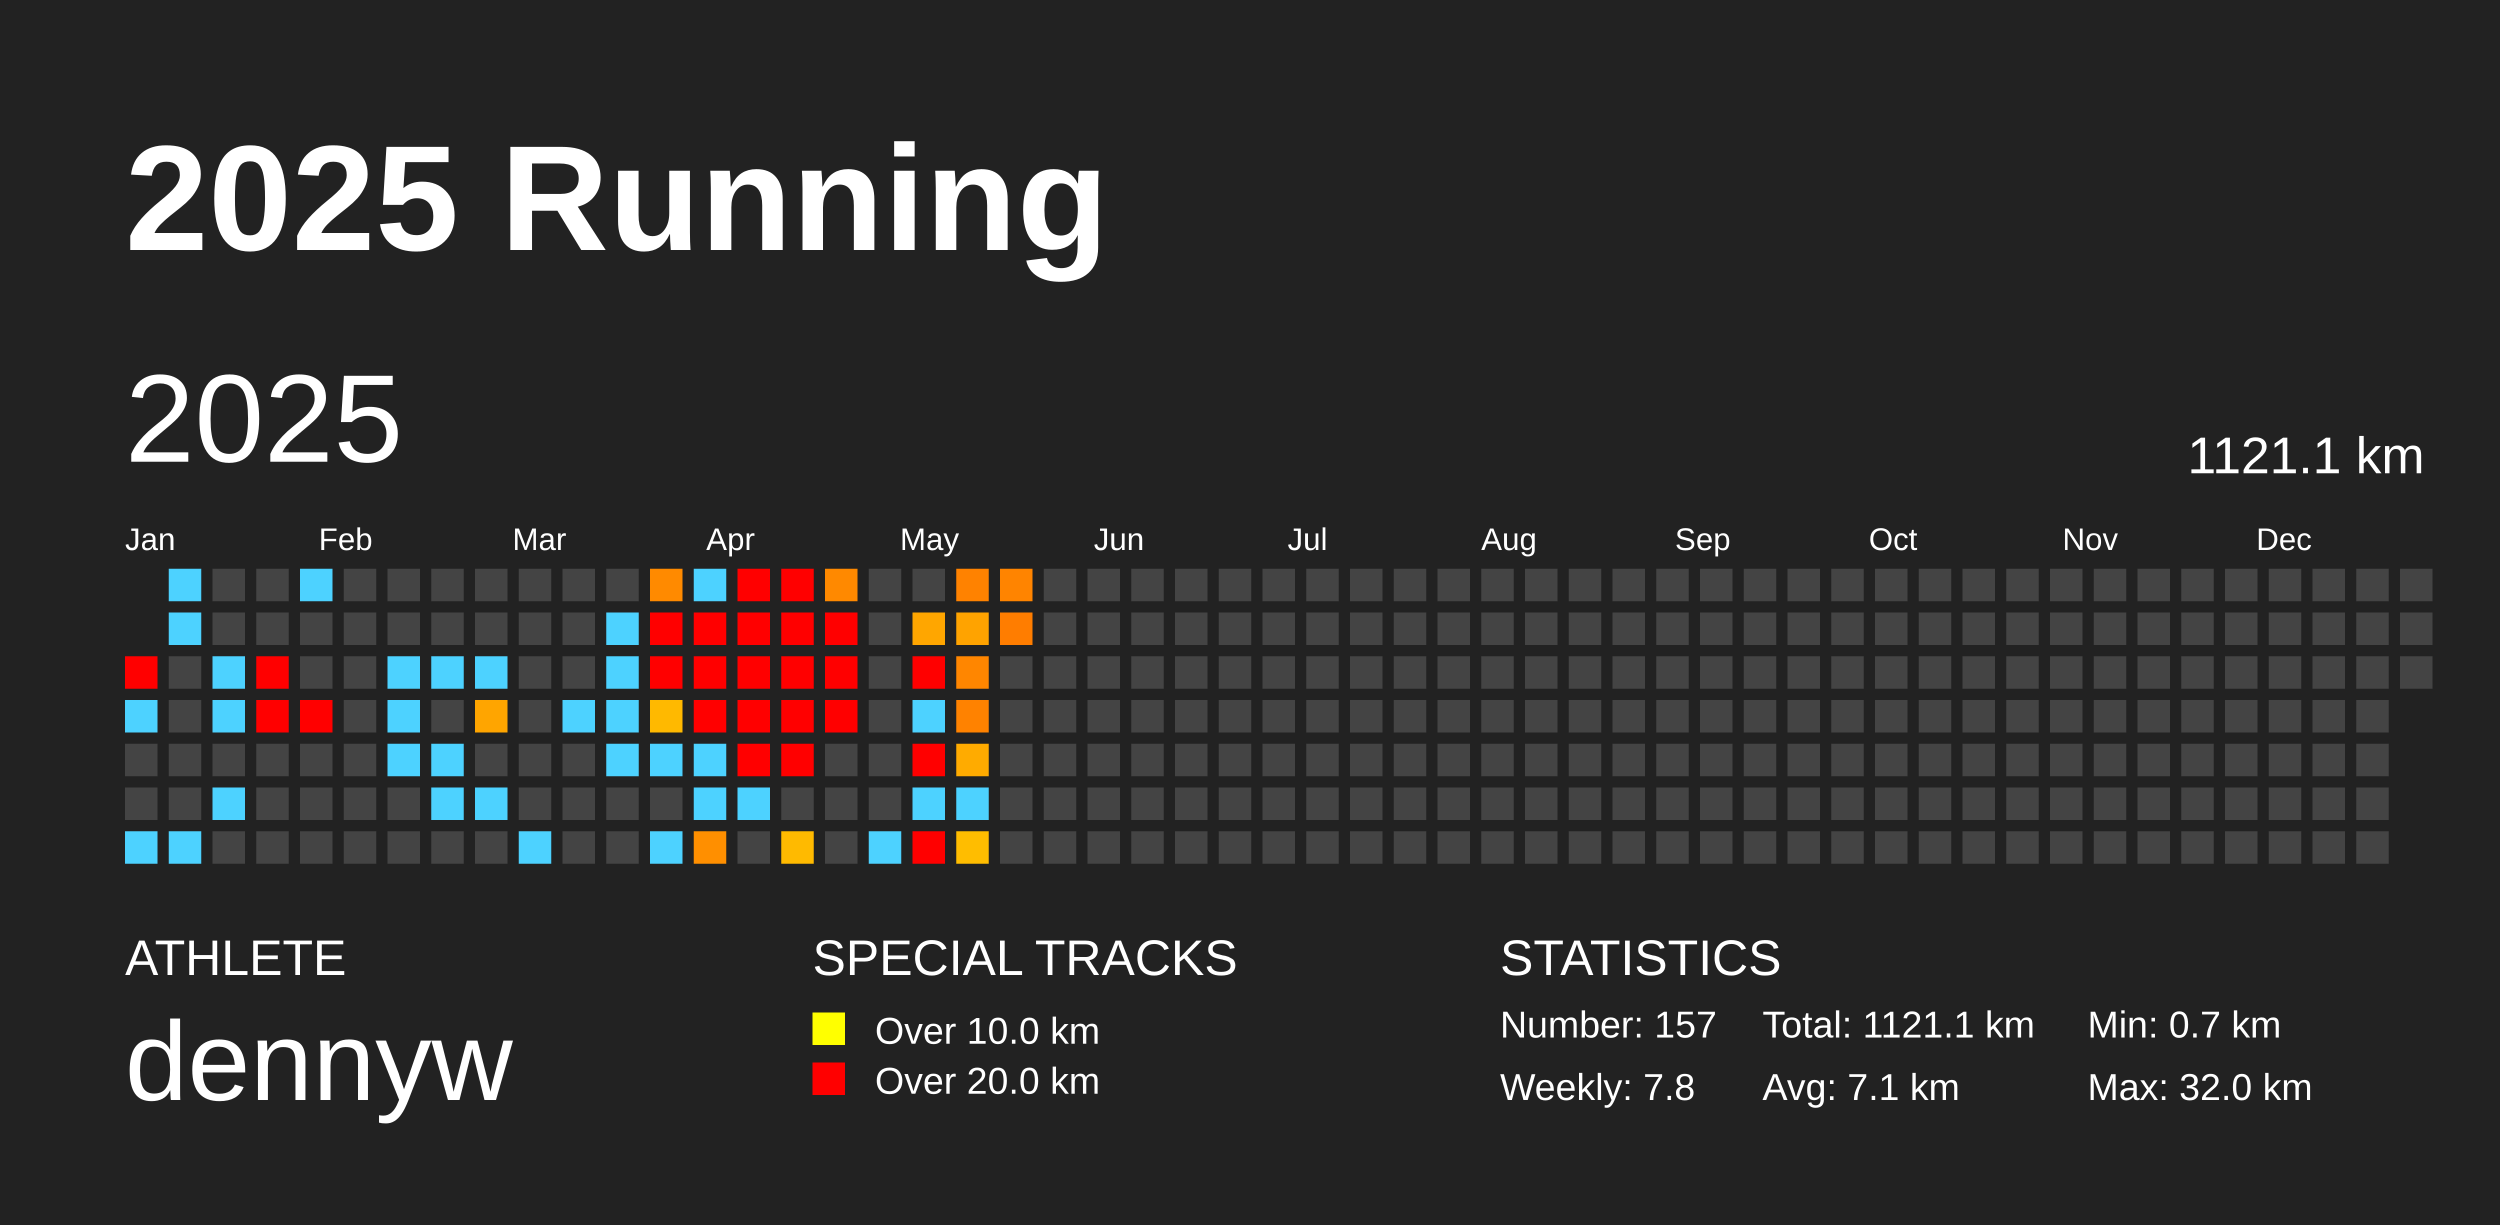
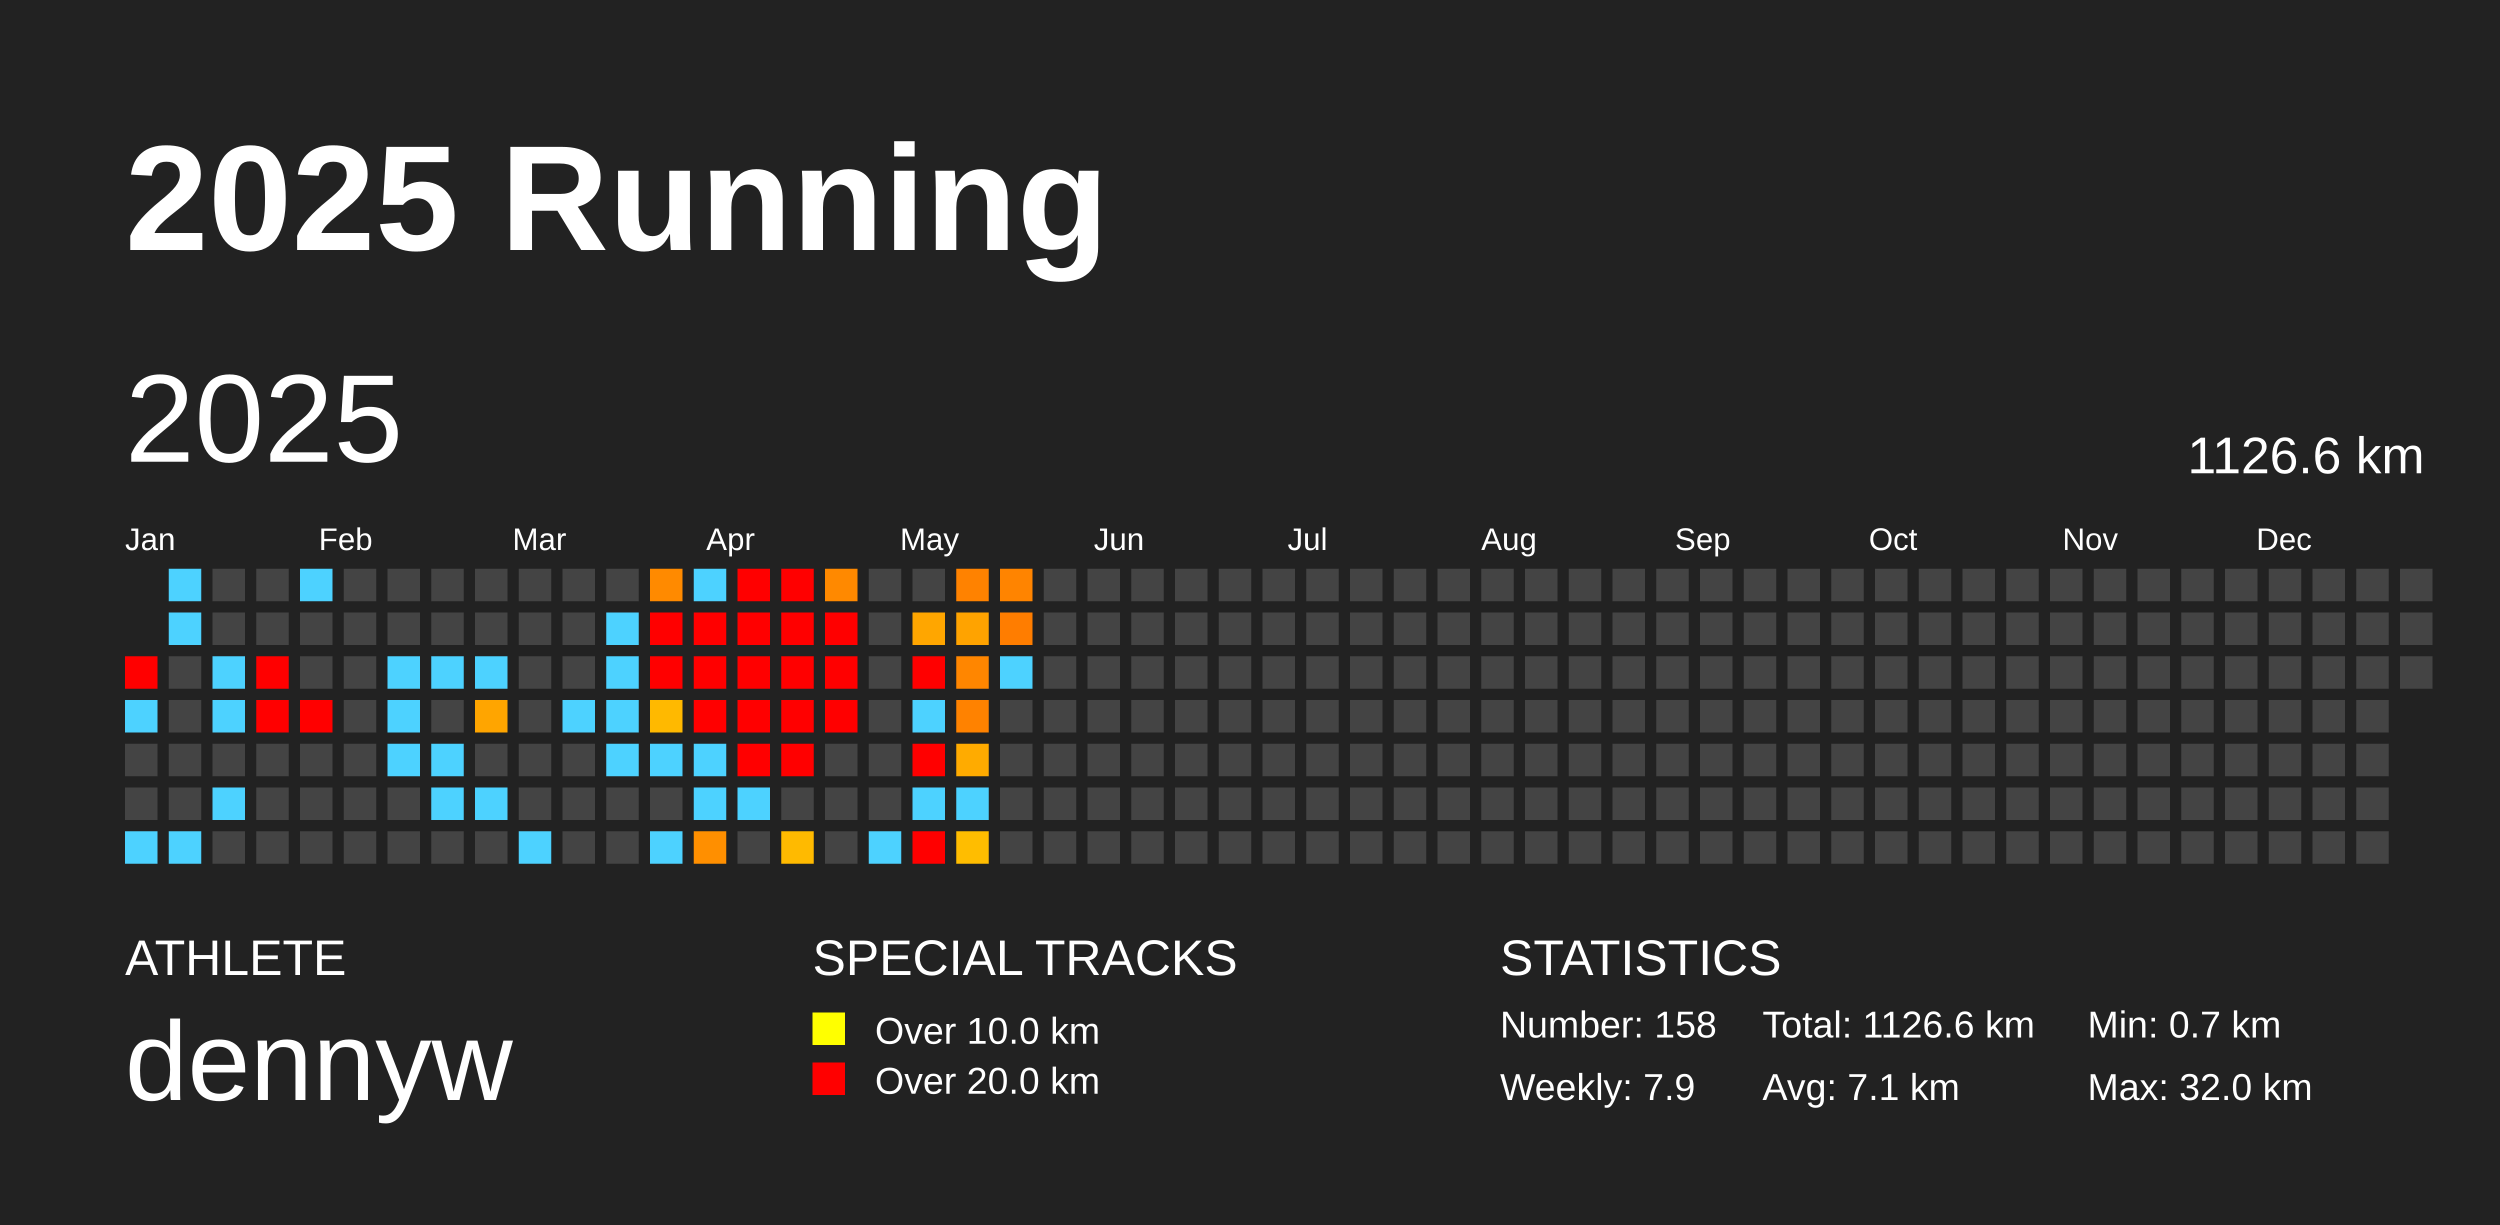
<svg xmlns="http://www.w3.org/2000/svg" baseProfile="full" height="98mm" version="1.1" viewBox="0,0,200,98" width="200mm">
  <defs />
  <rect fill="#222222" height="98" width="200" x="0" y="0" />
  <text fill="#FFFFFF" style="font-size:12px; font-family:Arial; font-weight:bold;" x="10" y="20">2025 Running</text>
  <text fill="#FFFFFF" style="font-size:4px; font-family:Arial" x="10" y="78">ATHLETE</text>
  <text fill="#FFFFFF" style="font-size:9px; font-family:Arial" x="10" y="88">dennyw</text>
  <text fill="#FFFFFF" style="font-size:4px; font-family:Arial" x="65" y="78">SPECIAL TRACKS</text>
  <rect fill="yellow" height="2.6" width="2.6" x="65" y="81" />
  <text fill="#FFFFFF" style="font-size:3px; font-family:Arial" x="70" y="83.5">Over 10.0 km</text>
  <rect fill="red" height="2.6" width="2.6" x="65" y="85" />
  <text fill="#FFFFFF" style="font-size:3px; font-family:Arial" x="70" y="87.5">Over 20.0 km</text>
  <text fill="#FFFFFF" style="font-size:4px; font-family:Arial" x="120" y="78">STATISTICS</text>
-   <text fill="#FFFFFF" style="font-size:3px; font-family:Arial" x="120" y="83">Number: 157</text>
-   <text fill="#FFFFFF" style="font-size:3px; font-family:Arial" x="120" y="88">Weekly: 7.8</text>
-   <text fill="#FFFFFF" style="font-size:3px; font-family:Arial" x="141" y="83">Total: 1121.1 km</text>
+   <text fill="#FFFFFF" style="font-size:3px; font-family:Arial" x="120" y="83">Number: 158</text>
+   <text fill="#FFFFFF" style="font-size:3px; font-family:Arial" x="120" y="88">Weekly: 7.9</text>
+   <text fill="#FFFFFF" style="font-size:3px; font-family:Arial" x="141" y="83">Total: 1126.6 km</text>
  <text fill="#FFFFFF" style="font-size:3px; font-family:Arial" x="141" y="88">Avg: 7.1 km</text>
  <text fill="#FFFFFF" style="font-size:3px; font-family:Arial" x="167" y="83">Min: 0.7 km</text>
  <text fill="#FFFFFF" style="font-size:3px; font-family:Arial" x="167" y="88">Max: 32.0 km</text>
  <text dominant-baseline="hanging" fill="#FFFFFF" style="font-size:10.0px; font-family:Arial;" x="10" y="30">2025</text>
-   <text dominant-baseline="hanging" fill="#FFFFFF" style="font-size:4.125px; font-family:Arial;" x="175" y="35">1121.1 km</text>
+   <text dominant-baseline="hanging" fill="#FFFFFF" style="font-size:4.125px; font-family:Arial;" x="175" y="35">1126.6 km</text>
  <text fill="#FFFFFF" style="font-size:2.5px; font-family:Arial" x="10.0" y="44">Jan</text>
  <text fill="#FFFFFF" style="font-size:2.5px; font-family:Arial" x="25.5" y="44">Feb</text>
  <text fill="#FFFFFF" style="font-size:2.5px; font-family:Arial" x="41.0" y="44">Mar</text>
  <text fill="#FFFFFF" style="font-size:2.5px; font-family:Arial" x="56.5" y="44">Apr</text>
  <text fill="#FFFFFF" style="font-size:2.5px; font-family:Arial" x="72.0" y="44">May</text>
  <text fill="#FFFFFF" style="font-size:2.5px; font-family:Arial" x="87.5" y="44">Jun</text>
  <text fill="#FFFFFF" style="font-size:2.5px; font-family:Arial" x="103.0" y="44">Jul</text>
  <text fill="#FFFFFF" style="font-size:2.5px; font-family:Arial" x="118.5" y="44">Aug</text>
  <text fill="#FFFFFF" style="font-size:2.5px; font-family:Arial" x="134.0" y="44">Sep</text>
  <text fill="#FFFFFF" style="font-size:2.5px; font-family:Arial" x="149.5" y="44">Oct</text>
  <text fill="#FFFFFF" style="font-size:2.5px; font-family:Arial" x="165.0" y="44">Nov</text>
  <text fill="#FFFFFF" style="font-size:2.5px; font-family:Arial" x="180.5" y="44">Dec</text>
  <rect fill="red" height="2.6" width="2.6" x="10.0" y="52.5" />
  <rect fill="#4dd2ff" height="2.6" width="2.6" x="10.0" y="56.0" />
  <rect fill="#444444" height="2.6" width="2.6" x="10.0" y="59.5" />
  <rect fill="#444444" height="2.6" width="2.6" x="10.0" y="63.0" />
  <rect fill="#4dd2ff" height="2.6" width="2.6" x="10.0" y="66.5" />
  <rect fill="#4dd2ff" height="2.6" width="2.6" x="13.5" y="45.5" />
  <rect fill="#4dd2ff" height="2.6" width="2.6" x="13.5" y="49.0" />
  <rect fill="#444444" height="2.6" width="2.6" x="13.5" y="52.5" />
  <rect fill="#444444" height="2.6" width="2.6" x="13.5" y="56.0" />
  <rect fill="#444444" height="2.6" width="2.6" x="13.5" y="59.5" />
  <rect fill="#444444" height="2.6" width="2.6" x="13.5" y="63.0" />
  <rect fill="#4dd2ff" height="2.6" width="2.6" x="13.5" y="66.5" />
  <rect fill="#444444" height="2.6" width="2.6" x="17.0" y="45.5" />
  <rect fill="#444444" height="2.6" width="2.6" x="17.0" y="49.0" />
  <rect fill="#4dd2ff" height="2.6" width="2.6" x="17.0" y="52.5" />
  <rect fill="#4dd2ff" height="2.6" width="2.6" x="17.0" y="56.0" />
  <rect fill="#444444" height="2.6" width="2.6" x="17.0" y="59.5" />
  <rect fill="#4dd2ff" height="2.6" width="2.6" x="17.0" y="63.0" />
  <rect fill="#444444" height="2.6" width="2.6" x="17.0" y="66.5" />
  <rect fill="#444444" height="2.6" width="2.6" x="20.5" y="45.5" />
  <rect fill="#444444" height="2.6" width="2.6" x="20.5" y="49.0" />
  <rect fill="red" height="2.6" width="2.6" x="20.5" y="52.5" />
  <rect fill="red" height="2.6" width="2.6" x="20.5" y="56.0" />
  <rect fill="#444444" height="2.6" width="2.6" x="20.5" y="59.5" />
  <rect fill="#444444" height="2.6" width="2.6" x="20.5" y="63.0" />
  <rect fill="#444444" height="2.6" width="2.6" x="20.5" y="66.5" />
  <rect fill="#4dd2ff" height="2.6" width="2.6" x="24.0" y="45.5" />
  <rect fill="#444444" height="2.6" width="2.6" x="24.0" y="49.0" />
  <rect fill="#444444" height="2.6" width="2.6" x="24.0" y="52.5" />
  <rect fill="red" height="2.6" width="2.6" x="24.0" y="56.0" />
  <rect fill="#444444" height="2.6" width="2.6" x="24.0" y="59.5" />
  <rect fill="#444444" height="2.6" width="2.6" x="24.0" y="63.0" />
  <rect fill="#444444" height="2.6" width="2.6" x="24.0" y="66.5" />
  <rect fill="#444444" height="2.6" width="2.6" x="27.5" y="45.5" />
  <rect fill="#444444" height="2.6" width="2.6" x="27.5" y="49.0" />
  <rect fill="#444444" height="2.6" width="2.6" x="27.5" y="52.5" />
  <rect fill="#444444" height="2.6" width="2.6" x="27.5" y="56.0" />
  <rect fill="#444444" height="2.6" width="2.6" x="27.5" y="59.5" />
  <rect fill="#444444" height="2.6" width="2.6" x="27.5" y="63.0" />
  <rect fill="#444444" height="2.6" width="2.6" x="27.5" y="66.5" />
  <rect fill="#444444" height="2.6" width="2.6" x="31.0" y="45.5" />
  <rect fill="#444444" height="2.6" width="2.6" x="31.0" y="49.0" />
  <rect fill="#4dd2ff" height="2.6" width="2.6" x="31.0" y="52.5" />
  <rect fill="#4dd2ff" height="2.6" width="2.6" x="31.0" y="56.0" />
  <rect fill="#4dd2ff" height="2.6" width="2.6" x="31.0" y="59.5" />
  <rect fill="#444444" height="2.6" width="2.6" x="31.0" y="63.0" />
  <rect fill="#444444" height="2.6" width="2.6" x="31.0" y="66.5" />
  <rect fill="#444444" height="2.6" width="2.6" x="34.5" y="45.5" />
  <rect fill="#444444" height="2.6" width="2.6" x="34.5" y="49.0" />
  <rect fill="#4dd2ff" height="2.6" width="2.6" x="34.5" y="52.5" />
  <rect fill="#444444" height="2.6" width="2.6" x="34.5" y="56.0" />
  <rect fill="#4dd2ff" height="2.6" width="2.6" x="34.5" y="59.5" />
  <rect fill="#4dd2ff" height="2.6" width="2.6" x="34.5" y="63.0" />
  <rect fill="#444444" height="2.6" width="2.6" x="34.5" y="66.5" />
  <rect fill="#444444" height="2.6" width="2.6" x="38.0" y="45.5" />
  <rect fill="#444444" height="2.6" width="2.6" x="38.0" y="49.0" />
  <rect fill="#4dd2ff" height="2.6" width="2.6" x="38.0" y="52.5" />
  <rect fill="#ffa500" height="2.6" width="2.6" x="38.0" y="56.0" />
  <rect fill="#444444" height="2.6" width="2.6" x="38.0" y="59.5" />
  <rect fill="#4dd2ff" height="2.6" width="2.6" x="38.0" y="63.0" />
  <rect fill="#444444" height="2.6" width="2.6" x="38.0" y="66.5" />
  <rect fill="#444444" height="2.6" width="2.6" x="41.5" y="45.5" />
  <rect fill="#444444" height="2.6" width="2.6" x="41.5" y="49.0" />
  <rect fill="#444444" height="2.6" width="2.6" x="41.5" y="52.5" />
  <rect fill="#444444" height="2.6" width="2.6" x="41.5" y="56.0" />
  <rect fill="#444444" height="2.6" width="2.6" x="41.5" y="59.5" />
  <rect fill="#444444" height="2.6" width="2.6" x="41.5" y="63.0" />
  <rect fill="#4dd2ff" height="2.6" width="2.6" x="41.5" y="66.5" />
  <rect fill="#444444" height="2.6" width="2.6" x="45.0" y="45.5" />
  <rect fill="#444444" height="2.6" width="2.6" x="45.0" y="49.0" />
  <rect fill="#444444" height="2.6" width="2.6" x="45.0" y="52.5" />
  <rect fill="#4dd2ff" height="2.6" width="2.6" x="45.0" y="56.0" />
  <rect fill="#444444" height="2.6" width="2.6" x="45.0" y="59.5" />
  <rect fill="#444444" height="2.6" width="2.6" x="45.0" y="63.0" />
  <rect fill="#444444" height="2.6" width="2.6" x="45.0" y="66.5" />
  <rect fill="#444444" height="2.6" width="2.6" x="48.5" y="45.5" />
  <rect fill="#4dd2ff" height="2.6" width="2.6" x="48.5" y="49.0" />
  <rect fill="#4dd2ff" height="2.6" width="2.6" x="48.5" y="52.5" />
  <rect fill="#4dd2ff" height="2.6" width="2.6" x="48.5" y="56.0" />
  <rect fill="#4dd2ff" height="2.6" width="2.6" x="48.5" y="59.5" />
  <rect fill="#444444" height="2.6" width="2.6" x="48.5" y="63.0" />
  <rect fill="#444444" height="2.6" width="2.6" x="48.5" y="66.5" />
  <rect fill="#ff8a00" height="2.6" width="2.6" x="52.0" y="45.5" />
  <rect fill="red" height="2.6" width="2.6" x="52.0" y="49.0" />
  <rect fill="red" height="2.6" width="2.6" x="52.0" y="52.5" />
  <rect fill="#ffb900" height="2.6" width="2.6" x="52.0" y="56.0" />
  <rect fill="#4dd2ff" height="2.6" width="2.6" x="52.0" y="59.5" />
  <rect fill="#444444" height="2.6" width="2.6" x="52.0" y="63.0" />
  <rect fill="#4dd2ff" height="2.6" width="2.6" x="52.0" y="66.5" />
  <rect fill="#4dd2ff" height="2.6" width="2.6" x="55.5" y="45.5" />
  <rect fill="red" height="2.6" width="2.6" x="55.5" y="49.0" />
  <rect fill="red" height="2.6" width="2.6" x="55.5" y="52.5" />
  <rect fill="red" height="2.6" width="2.6" x="55.5" y="56.0" />
  <rect fill="#4dd2ff" height="2.6" width="2.6" x="55.5" y="59.5" />
  <rect fill="#4dd2ff" height="2.6" width="2.6" x="55.5" y="63.0" />
  <rect fill="#ff8f00" height="2.6" width="2.6" x="55.5" y="66.5" />
  <rect fill="red" height="2.6" width="2.6" x="59.0" y="45.5" />
  <rect fill="red" height="2.6" width="2.6" x="59.0" y="49.0" />
  <rect fill="red" height="2.6" width="2.6" x="59.0" y="52.5" />
  <rect fill="red" height="2.6" width="2.6" x="59.0" y="56.0" />
  <rect fill="red" height="2.6" width="2.6" x="59.0" y="59.5" />
  <rect fill="#4dd2ff" height="2.6" width="2.6" x="59.0" y="63.0" />
  <rect fill="#444444" height="2.6" width="2.6" x="59.0" y="66.5" />
  <rect fill="red" height="2.6" width="2.6" x="62.5" y="45.5" />
  <rect fill="red" height="2.6" width="2.6" x="62.5" y="49.0" />
  <rect fill="red" height="2.6" width="2.6" x="62.5" y="52.5" />
  <rect fill="red" height="2.6" width="2.6" x="62.5" y="56.0" />
  <rect fill="red" height="2.6" width="2.6" x="62.5" y="59.5" />
  <rect fill="#444444" height="2.6" width="2.6" x="62.5" y="63.0" />
  <rect fill="#ffba00" height="2.6" width="2.6" x="62.5" y="66.5" />
  <rect fill="#ff8900" height="2.6" width="2.6" x="66.0" y="45.5" />
  <rect fill="red" height="2.6" width="2.6" x="66.0" y="49.0" />
  <rect fill="red" height="2.6" width="2.6" x="66.0" y="52.5" />
  <rect fill="red" height="2.6" width="2.6" x="66.0" y="56.0" />
  <rect fill="#444444" height="2.6" width="2.6" x="66.0" y="59.5" />
  <rect fill="#444444" height="2.6" width="2.6" x="66.0" y="63.0" />
  <rect fill="#444444" height="2.6" width="2.6" x="66.0" y="66.5" />
  <rect fill="#444444" height="2.6" width="2.6" x="69.5" y="45.5" />
  <rect fill="#444444" height="2.6" width="2.6" x="69.5" y="49.0" />
  <rect fill="#444444" height="2.6" width="2.6" x="69.5" y="52.5" />
  <rect fill="#444444" height="2.6" width="2.6" x="69.5" y="56.0" />
  <rect fill="#444444" height="2.6" width="2.6" x="69.5" y="59.5" />
  <rect fill="#444444" height="2.6" width="2.6" x="69.5" y="63.0" />
  <rect fill="#4dd2ff" height="2.6" width="2.6" x="69.5" y="66.5" />
  <rect fill="#444444" height="2.6" width="2.6" x="73.0" y="45.5" />
  <rect fill="#ffa600" height="2.6" width="2.6" x="73.0" y="49.0" />
  <rect fill="red" height="2.6" width="2.6" x="73.0" y="52.5" />
  <rect fill="#4dd2ff" height="2.6" width="2.6" x="73.0" y="56.0" />
  <rect fill="red" height="2.6" width="2.6" x="73.0" y="59.5" />
  <rect fill="#4dd2ff" height="2.6" width="2.6" x="73.0" y="63.0" />
  <rect fill="red" height="2.6" width="2.6" x="73.0" y="66.5" />
  <rect fill="#ff8200" height="2.6" width="2.6" x="76.5" y="45.5" />
  <rect fill="#ffa300" height="2.6" width="2.6" x="76.5" y="49.0" />
  <rect fill="#ff8600" height="2.6" width="2.6" x="76.5" y="52.5" />
  <rect fill="#ff8200" height="2.6" width="2.6" x="76.5" y="56.0" />
  <rect fill="#ffab00" height="2.6" width="2.6" x="76.5" y="59.5" />
  <rect fill="#4dd2ff" height="2.6" width="2.6" x="76.5" y="63.0" />
  <rect fill="#ffbd00" height="2.6" width="2.6" x="76.5" y="66.5" />
  <rect fill="#ff8400" height="2.6" width="2.6" x="80.0" y="45.5" />
  <rect fill="#ff7d00" height="2.6" width="2.6" x="80.0" y="49.0" />
-   <rect fill="#444444" height="2.6" width="2.6" x="80.0" y="52.5" />
+   <rect fill="#4dd2ff" height="2.6" width="2.6" x="80.0" y="52.5" />
  <rect fill="#444444" height="2.6" width="2.6" x="80.0" y="56.0" />
  <rect fill="#444444" height="2.6" width="2.6" x="80.0" y="59.5" />
  <rect fill="#444444" height="2.6" width="2.6" x="80.0" y="63.0" />
  <rect fill="#444444" height="2.6" width="2.6" x="80.0" y="66.5" />
  <rect fill="#444444" height="2.6" width="2.6" x="83.5" y="45.5" />
  <rect fill="#444444" height="2.6" width="2.6" x="83.5" y="49.0" />
  <rect fill="#444444" height="2.6" width="2.6" x="83.5" y="52.5" />
  <rect fill="#444444" height="2.6" width="2.6" x="83.5" y="56.0" />
  <rect fill="#444444" height="2.6" width="2.6" x="83.5" y="59.5" />
  <rect fill="#444444" height="2.6" width="2.6" x="83.5" y="63.0" />
  <rect fill="#444444" height="2.6" width="2.6" x="83.5" y="66.5" />
  <rect fill="#444444" height="2.6" width="2.6" x="87.0" y="45.5" />
  <rect fill="#444444" height="2.6" width="2.6" x="87.0" y="49.0" />
  <rect fill="#444444" height="2.6" width="2.6" x="87.0" y="52.5" />
  <rect fill="#444444" height="2.6" width="2.6" x="87.0" y="56.0" />
  <rect fill="#444444" height="2.6" width="2.6" x="87.0" y="59.5" />
  <rect fill="#444444" height="2.6" width="2.6" x="87.0" y="63.0" />
  <rect fill="#444444" height="2.6" width="2.6" x="87.0" y="66.5" />
  <rect fill="#444444" height="2.6" width="2.6" x="90.5" y="45.5" />
  <rect fill="#444444" height="2.6" width="2.6" x="90.5" y="49.0" />
  <rect fill="#444444" height="2.6" width="2.6" x="90.5" y="52.5" />
  <rect fill="#444444" height="2.6" width="2.6" x="90.5" y="56.0" />
  <rect fill="#444444" height="2.6" width="2.6" x="90.5" y="59.5" />
  <rect fill="#444444" height="2.6" width="2.6" x="90.5" y="63.0" />
  <rect fill="#444444" height="2.6" width="2.6" x="90.5" y="66.5" />
  <rect fill="#444444" height="2.6" width="2.6" x="94.0" y="45.5" />
  <rect fill="#444444" height="2.6" width="2.6" x="94.0" y="49.0" />
  <rect fill="#444444" height="2.6" width="2.6" x="94.0" y="52.5" />
  <rect fill="#444444" height="2.6" width="2.6" x="94.0" y="56.0" />
  <rect fill="#444444" height="2.6" width="2.6" x="94.0" y="59.5" />
  <rect fill="#444444" height="2.6" width="2.6" x="94.0" y="63.0" />
  <rect fill="#444444" height="2.6" width="2.6" x="94.0" y="66.5" />
  <rect fill="#444444" height="2.6" width="2.6" x="97.5" y="45.5" />
  <rect fill="#444444" height="2.6" width="2.6" x="97.5" y="49.0" />
  <rect fill="#444444" height="2.6" width="2.6" x="97.5" y="52.5" />
  <rect fill="#444444" height="2.6" width="2.6" x="97.5" y="56.0" />
  <rect fill="#444444" height="2.6" width="2.6" x="97.5" y="59.5" />
  <rect fill="#444444" height="2.6" width="2.6" x="97.5" y="63.0" />
  <rect fill="#444444" height="2.6" width="2.6" x="97.5" y="66.5" />
  <rect fill="#444444" height="2.6" width="2.6" x="101.0" y="45.5" />
  <rect fill="#444444" height="2.6" width="2.6" x="101.0" y="49.0" />
  <rect fill="#444444" height="2.6" width="2.6" x="101.0" y="52.5" />
  <rect fill="#444444" height="2.6" width="2.6" x="101.0" y="56.0" />
  <rect fill="#444444" height="2.6" width="2.6" x="101.0" y="59.5" />
  <rect fill="#444444" height="2.6" width="2.6" x="101.0" y="63.0" />
  <rect fill="#444444" height="2.6" width="2.6" x="101.0" y="66.5" />
  <rect fill="#444444" height="2.6" width="2.6" x="104.5" y="45.5" />
  <rect fill="#444444" height="2.6" width="2.6" x="104.5" y="49.0" />
  <rect fill="#444444" height="2.6" width="2.6" x="104.5" y="52.5" />
  <rect fill="#444444" height="2.6" width="2.6" x="104.5" y="56.0" />
  <rect fill="#444444" height="2.6" width="2.6" x="104.5" y="59.5" />
  <rect fill="#444444" height="2.6" width="2.6" x="104.5" y="63.0" />
  <rect fill="#444444" height="2.6" width="2.6" x="104.5" y="66.5" />
  <rect fill="#444444" height="2.6" width="2.6" x="108.0" y="45.5" />
  <rect fill="#444444" height="2.6" width="2.6" x="108.0" y="49.0" />
  <rect fill="#444444" height="2.6" width="2.6" x="108.0" y="52.5" />
  <rect fill="#444444" height="2.6" width="2.6" x="108.0" y="56.0" />
  <rect fill="#444444" height="2.6" width="2.6" x="108.0" y="59.5" />
  <rect fill="#444444" height="2.6" width="2.6" x="108.0" y="63.0" />
  <rect fill="#444444" height="2.6" width="2.6" x="108.0" y="66.5" />
  <rect fill="#444444" height="2.6" width="2.6" x="111.5" y="45.5" />
  <rect fill="#444444" height="2.6" width="2.6" x="111.5" y="49.0" />
  <rect fill="#444444" height="2.6" width="2.6" x="111.5" y="52.5" />
  <rect fill="#444444" height="2.6" width="2.6" x="111.5" y="56.0" />
  <rect fill="#444444" height="2.6" width="2.6" x="111.5" y="59.5" />
  <rect fill="#444444" height="2.6" width="2.6" x="111.5" y="63.0" />
  <rect fill="#444444" height="2.6" width="2.6" x="111.5" y="66.5" />
  <rect fill="#444444" height="2.6" width="2.6" x="115.0" y="45.5" />
  <rect fill="#444444" height="2.6" width="2.6" x="115.0" y="49.0" />
  <rect fill="#444444" height="2.6" width="2.6" x="115.0" y="52.5" />
  <rect fill="#444444" height="2.6" width="2.6" x="115.0" y="56.0" />
  <rect fill="#444444" height="2.6" width="2.6" x="115.0" y="59.5" />
  <rect fill="#444444" height="2.6" width="2.6" x="115.0" y="63.0" />
  <rect fill="#444444" height="2.6" width="2.6" x="115.0" y="66.5" />
  <rect fill="#444444" height="2.6" width="2.6" x="118.5" y="45.5" />
  <rect fill="#444444" height="2.6" width="2.6" x="118.5" y="49.0" />
  <rect fill="#444444" height="2.6" width="2.6" x="118.5" y="52.5" />
  <rect fill="#444444" height="2.6" width="2.6" x="118.5" y="56.0" />
  <rect fill="#444444" height="2.6" width="2.6" x="118.5" y="59.5" />
  <rect fill="#444444" height="2.6" width="2.6" x="118.5" y="63.0" />
  <rect fill="#444444" height="2.6" width="2.6" x="118.5" y="66.5" />
  <rect fill="#444444" height="2.6" width="2.6" x="122.0" y="45.5" />
  <rect fill="#444444" height="2.6" width="2.6" x="122.0" y="49.0" />
  <rect fill="#444444" height="2.6" width="2.6" x="122.0" y="52.5" />
  <rect fill="#444444" height="2.6" width="2.6" x="122.0" y="56.0" />
  <rect fill="#444444" height="2.6" width="2.6" x="122.0" y="59.5" />
  <rect fill="#444444" height="2.6" width="2.6" x="122.0" y="63.0" />
  <rect fill="#444444" height="2.6" width="2.6" x="122.0" y="66.5" />
  <rect fill="#444444" height="2.6" width="2.6" x="125.5" y="45.5" />
  <rect fill="#444444" height="2.6" width="2.6" x="125.5" y="49.0" />
  <rect fill="#444444" height="2.6" width="2.6" x="125.5" y="52.5" />
  <rect fill="#444444" height="2.6" width="2.6" x="125.5" y="56.0" />
  <rect fill="#444444" height="2.6" width="2.6" x="125.5" y="59.5" />
  <rect fill="#444444" height="2.6" width="2.6" x="125.5" y="63.0" />
  <rect fill="#444444" height="2.6" width="2.6" x="125.5" y="66.5" />
  <rect fill="#444444" height="2.6" width="2.6" x="129.0" y="45.5" />
  <rect fill="#444444" height="2.6" width="2.6" x="129.0" y="49.0" />
  <rect fill="#444444" height="2.6" width="2.6" x="129.0" y="52.5" />
  <rect fill="#444444" height="2.6" width="2.6" x="129.0" y="56.0" />
  <rect fill="#444444" height="2.6" width="2.6" x="129.0" y="59.5" />
  <rect fill="#444444" height="2.6" width="2.6" x="129.0" y="63.0" />
  <rect fill="#444444" height="2.6" width="2.6" x="129.0" y="66.5" />
  <rect fill="#444444" height="2.6" width="2.6" x="132.5" y="45.5" />
  <rect fill="#444444" height="2.6" width="2.6" x="132.5" y="49.0" />
  <rect fill="#444444" height="2.6" width="2.6" x="132.5" y="52.5" />
  <rect fill="#444444" height="2.6" width="2.6" x="132.5" y="56.0" />
  <rect fill="#444444" height="2.6" width="2.6" x="132.5" y="59.5" />
  <rect fill="#444444" height="2.6" width="2.6" x="132.5" y="63.0" />
  <rect fill="#444444" height="2.6" width="2.6" x="132.5" y="66.5" />
  <rect fill="#444444" height="2.6" width="2.6" x="136.0" y="45.5" />
  <rect fill="#444444" height="2.6" width="2.6" x="136.0" y="49.0" />
  <rect fill="#444444" height="2.6" width="2.6" x="136.0" y="52.5" />
  <rect fill="#444444" height="2.6" width="2.6" x="136.0" y="56.0" />
  <rect fill="#444444" height="2.6" width="2.6" x="136.0" y="59.5" />
  <rect fill="#444444" height="2.6" width="2.6" x="136.0" y="63.0" />
  <rect fill="#444444" height="2.6" width="2.6" x="136.0" y="66.5" />
  <rect fill="#444444" height="2.6" width="2.6" x="139.5" y="45.5" />
  <rect fill="#444444" height="2.6" width="2.6" x="139.5" y="49.0" />
  <rect fill="#444444" height="2.6" width="2.6" x="139.5" y="52.5" />
  <rect fill="#444444" height="2.6" width="2.6" x="139.5" y="56.0" />
  <rect fill="#444444" height="2.6" width="2.6" x="139.5" y="59.5" />
  <rect fill="#444444" height="2.6" width="2.6" x="139.5" y="63.0" />
  <rect fill="#444444" height="2.6" width="2.6" x="139.5" y="66.5" />
  <rect fill="#444444" height="2.6" width="2.6" x="143.0" y="45.5" />
  <rect fill="#444444" height="2.6" width="2.6" x="143.0" y="49.0" />
  <rect fill="#444444" height="2.6" width="2.6" x="143.0" y="52.5" />
  <rect fill="#444444" height="2.6" width="2.6" x="143.0" y="56.0" />
  <rect fill="#444444" height="2.6" width="2.6" x="143.0" y="59.5" />
  <rect fill="#444444" height="2.6" width="2.6" x="143.0" y="63.0" />
  <rect fill="#444444" height="2.6" width="2.6" x="143.0" y="66.5" />
  <rect fill="#444444" height="2.6" width="2.6" x="146.5" y="45.5" />
  <rect fill="#444444" height="2.6" width="2.6" x="146.5" y="49.0" />
  <rect fill="#444444" height="2.6" width="2.6" x="146.5" y="52.5" />
  <rect fill="#444444" height="2.6" width="2.6" x="146.5" y="56.0" />
  <rect fill="#444444" height="2.6" width="2.6" x="146.5" y="59.5" />
  <rect fill="#444444" height="2.6" width="2.6" x="146.5" y="63.0" />
  <rect fill="#444444" height="2.6" width="2.6" x="146.5" y="66.5" />
  <rect fill="#444444" height="2.6" width="2.6" x="150.0" y="45.5" />
  <rect fill="#444444" height="2.6" width="2.6" x="150.0" y="49.0" />
  <rect fill="#444444" height="2.6" width="2.6" x="150.0" y="52.5" />
  <rect fill="#444444" height="2.6" width="2.6" x="150.0" y="56.0" />
  <rect fill="#444444" height="2.6" width="2.6" x="150.0" y="59.5" />
  <rect fill="#444444" height="2.6" width="2.6" x="150.0" y="63.0" />
  <rect fill="#444444" height="2.6" width="2.6" x="150.0" y="66.5" />
  <rect fill="#444444" height="2.6" width="2.6" x="153.5" y="45.5" />
  <rect fill="#444444" height="2.6" width="2.6" x="153.5" y="49.0" />
  <rect fill="#444444" height="2.6" width="2.6" x="153.5" y="52.5" />
  <rect fill="#444444" height="2.6" width="2.6" x="153.5" y="56.0" />
  <rect fill="#444444" height="2.6" width="2.6" x="153.5" y="59.5" />
  <rect fill="#444444" height="2.6" width="2.6" x="153.5" y="63.0" />
  <rect fill="#444444" height="2.6" width="2.6" x="153.5" y="66.5" />
  <rect fill="#444444" height="2.6" width="2.6" x="157.0" y="45.5" />
  <rect fill="#444444" height="2.6" width="2.6" x="157.0" y="49.0" />
  <rect fill="#444444" height="2.6" width="2.6" x="157.0" y="52.5" />
  <rect fill="#444444" height="2.6" width="2.6" x="157.0" y="56.0" />
  <rect fill="#444444" height="2.6" width="2.6" x="157.0" y="59.5" />
  <rect fill="#444444" height="2.6" width="2.6" x="157.0" y="63.0" />
  <rect fill="#444444" height="2.6" width="2.6" x="157.0" y="66.5" />
  <rect fill="#444444" height="2.6" width="2.6" x="160.5" y="45.5" />
  <rect fill="#444444" height="2.6" width="2.6" x="160.5" y="49.0" />
  <rect fill="#444444" height="2.6" width="2.6" x="160.5" y="52.5" />
  <rect fill="#444444" height="2.6" width="2.6" x="160.5" y="56.0" />
  <rect fill="#444444" height="2.6" width="2.6" x="160.5" y="59.5" />
  <rect fill="#444444" height="2.6" width="2.6" x="160.5" y="63.0" />
  <rect fill="#444444" height="2.6" width="2.6" x="160.5" y="66.5" />
  <rect fill="#444444" height="2.6" width="2.6" x="164.0" y="45.5" />
  <rect fill="#444444" height="2.6" width="2.6" x="164.0" y="49.0" />
  <rect fill="#444444" height="2.6" width="2.6" x="164.0" y="52.5" />
  <rect fill="#444444" height="2.6" width="2.6" x="164.0" y="56.0" />
  <rect fill="#444444" height="2.6" width="2.6" x="164.0" y="59.5" />
  <rect fill="#444444" height="2.6" width="2.6" x="164.0" y="63.0" />
  <rect fill="#444444" height="2.6" width="2.6" x="164.0" y="66.5" />
  <rect fill="#444444" height="2.6" width="2.6" x="167.5" y="45.5" />
  <rect fill="#444444" height="2.6" width="2.6" x="167.5" y="49.0" />
  <rect fill="#444444" height="2.6" width="2.6" x="167.5" y="52.5" />
  <rect fill="#444444" height="2.6" width="2.6" x="167.5" y="56.0" />
  <rect fill="#444444" height="2.6" width="2.6" x="167.5" y="59.5" />
  <rect fill="#444444" height="2.6" width="2.6" x="167.5" y="63.0" />
  <rect fill="#444444" height="2.6" width="2.6" x="167.5" y="66.5" />
  <rect fill="#444444" height="2.6" width="2.6" x="171.0" y="45.5" />
  <rect fill="#444444" height="2.6" width="2.6" x="171.0" y="49.0" />
  <rect fill="#444444" height="2.6" width="2.6" x="171.0" y="52.5" />
  <rect fill="#444444" height="2.6" width="2.6" x="171.0" y="56.0" />
  <rect fill="#444444" height="2.6" width="2.6" x="171.0" y="59.5" />
  <rect fill="#444444" height="2.6" width="2.6" x="171.0" y="63.0" />
  <rect fill="#444444" height="2.6" width="2.6" x="171.0" y="66.5" />
  <rect fill="#444444" height="2.6" width="2.6" x="174.5" y="45.5" />
  <rect fill="#444444" height="2.6" width="2.6" x="174.5" y="49.0" />
  <rect fill="#444444" height="2.6" width="2.6" x="174.5" y="52.5" />
  <rect fill="#444444" height="2.6" width="2.6" x="174.5" y="56.0" />
  <rect fill="#444444" height="2.6" width="2.6" x="174.5" y="59.5" />
  <rect fill="#444444" height="2.6" width="2.6" x="174.5" y="63.0" />
  <rect fill="#444444" height="2.6" width="2.6" x="174.5" y="66.5" />
  <rect fill="#444444" height="2.6" width="2.6" x="178.0" y="45.5" />
  <rect fill="#444444" height="2.6" width="2.6" x="178.0" y="49.0" />
  <rect fill="#444444" height="2.6" width="2.6" x="178.0" y="52.5" />
  <rect fill="#444444" height="2.6" width="2.6" x="178.0" y="56.0" />
  <rect fill="#444444" height="2.6" width="2.6" x="178.0" y="59.5" />
  <rect fill="#444444" height="2.6" width="2.6" x="178.0" y="63.0" />
  <rect fill="#444444" height="2.6" width="2.6" x="178.0" y="66.5" />
  <rect fill="#444444" height="2.6" width="2.6" x="181.5" y="45.5" />
  <rect fill="#444444" height="2.6" width="2.6" x="181.5" y="49.0" />
  <rect fill="#444444" height="2.6" width="2.6" x="181.5" y="52.5" />
  <rect fill="#444444" height="2.6" width="2.6" x="181.5" y="56.0" />
  <rect fill="#444444" height="2.6" width="2.6" x="181.5" y="59.5" />
  <rect fill="#444444" height="2.6" width="2.6" x="181.5" y="63.0" />
  <rect fill="#444444" height="2.6" width="2.6" x="181.5" y="66.5" />
  <rect fill="#444444" height="2.6" width="2.6" x="185.0" y="45.5" />
  <rect fill="#444444" height="2.6" width="2.6" x="185.0" y="49.0" />
  <rect fill="#444444" height="2.6" width="2.6" x="185.0" y="52.5" />
  <rect fill="#444444" height="2.6" width="2.6" x="185.0" y="56.0" />
  <rect fill="#444444" height="2.6" width="2.6" x="185.0" y="59.5" />
  <rect fill="#444444" height="2.6" width="2.6" x="185.0" y="63.0" />
  <rect fill="#444444" height="2.6" width="2.6" x="185.0" y="66.5" />
  <rect fill="#444444" height="2.6" width="2.6" x="188.5" y="45.5" />
  <rect fill="#444444" height="2.6" width="2.6" x="188.5" y="49.0" />
  <rect fill="#444444" height="2.6" width="2.6" x="188.5" y="52.5" />
  <rect fill="#444444" height="2.6" width="2.6" x="188.5" y="56.0" />
  <rect fill="#444444" height="2.6" width="2.6" x="188.5" y="59.5" />
  <rect fill="#444444" height="2.6" width="2.6" x="188.5" y="63.0" />
  <rect fill="#444444" height="2.6" width="2.6" x="188.5" y="66.5" />
  <rect fill="#444444" height="2.6" width="2.6" x="192.0" y="45.5" />
  <rect fill="#444444" height="2.6" width="2.6" x="192.0" y="49.0" />
  <rect fill="#444444" height="2.6" width="2.6" x="192.0" y="52.5" />
</svg>
